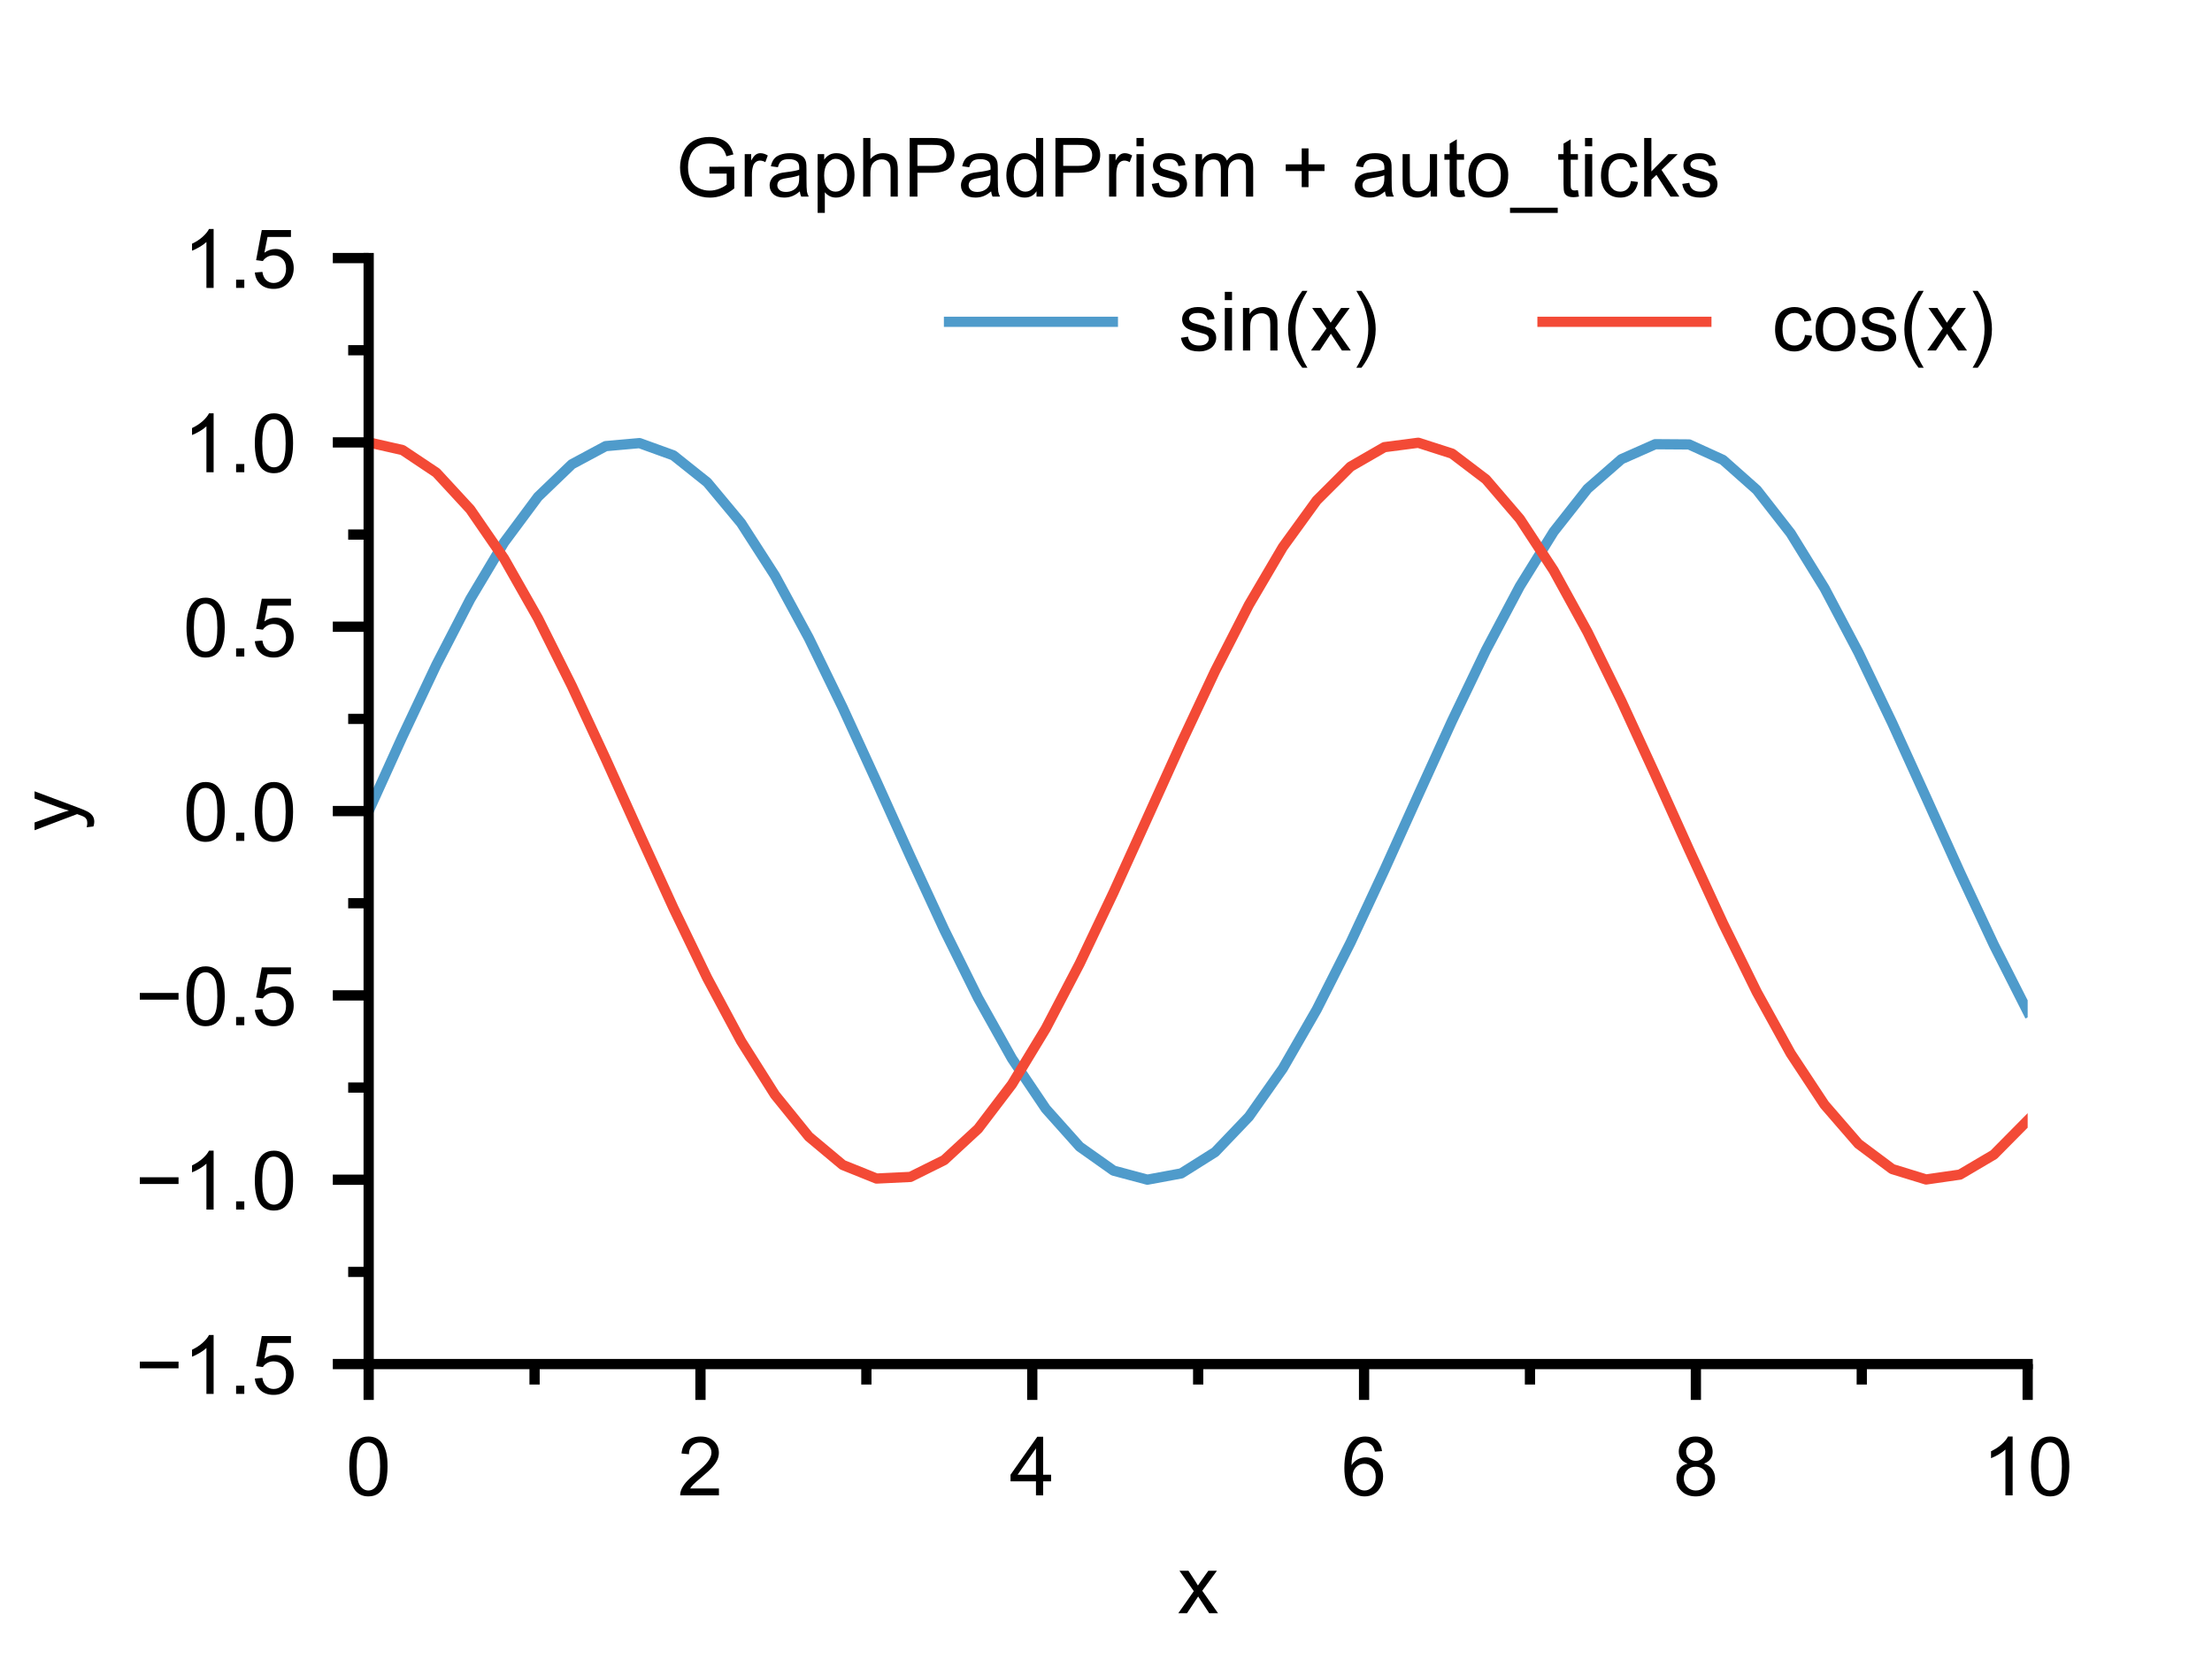
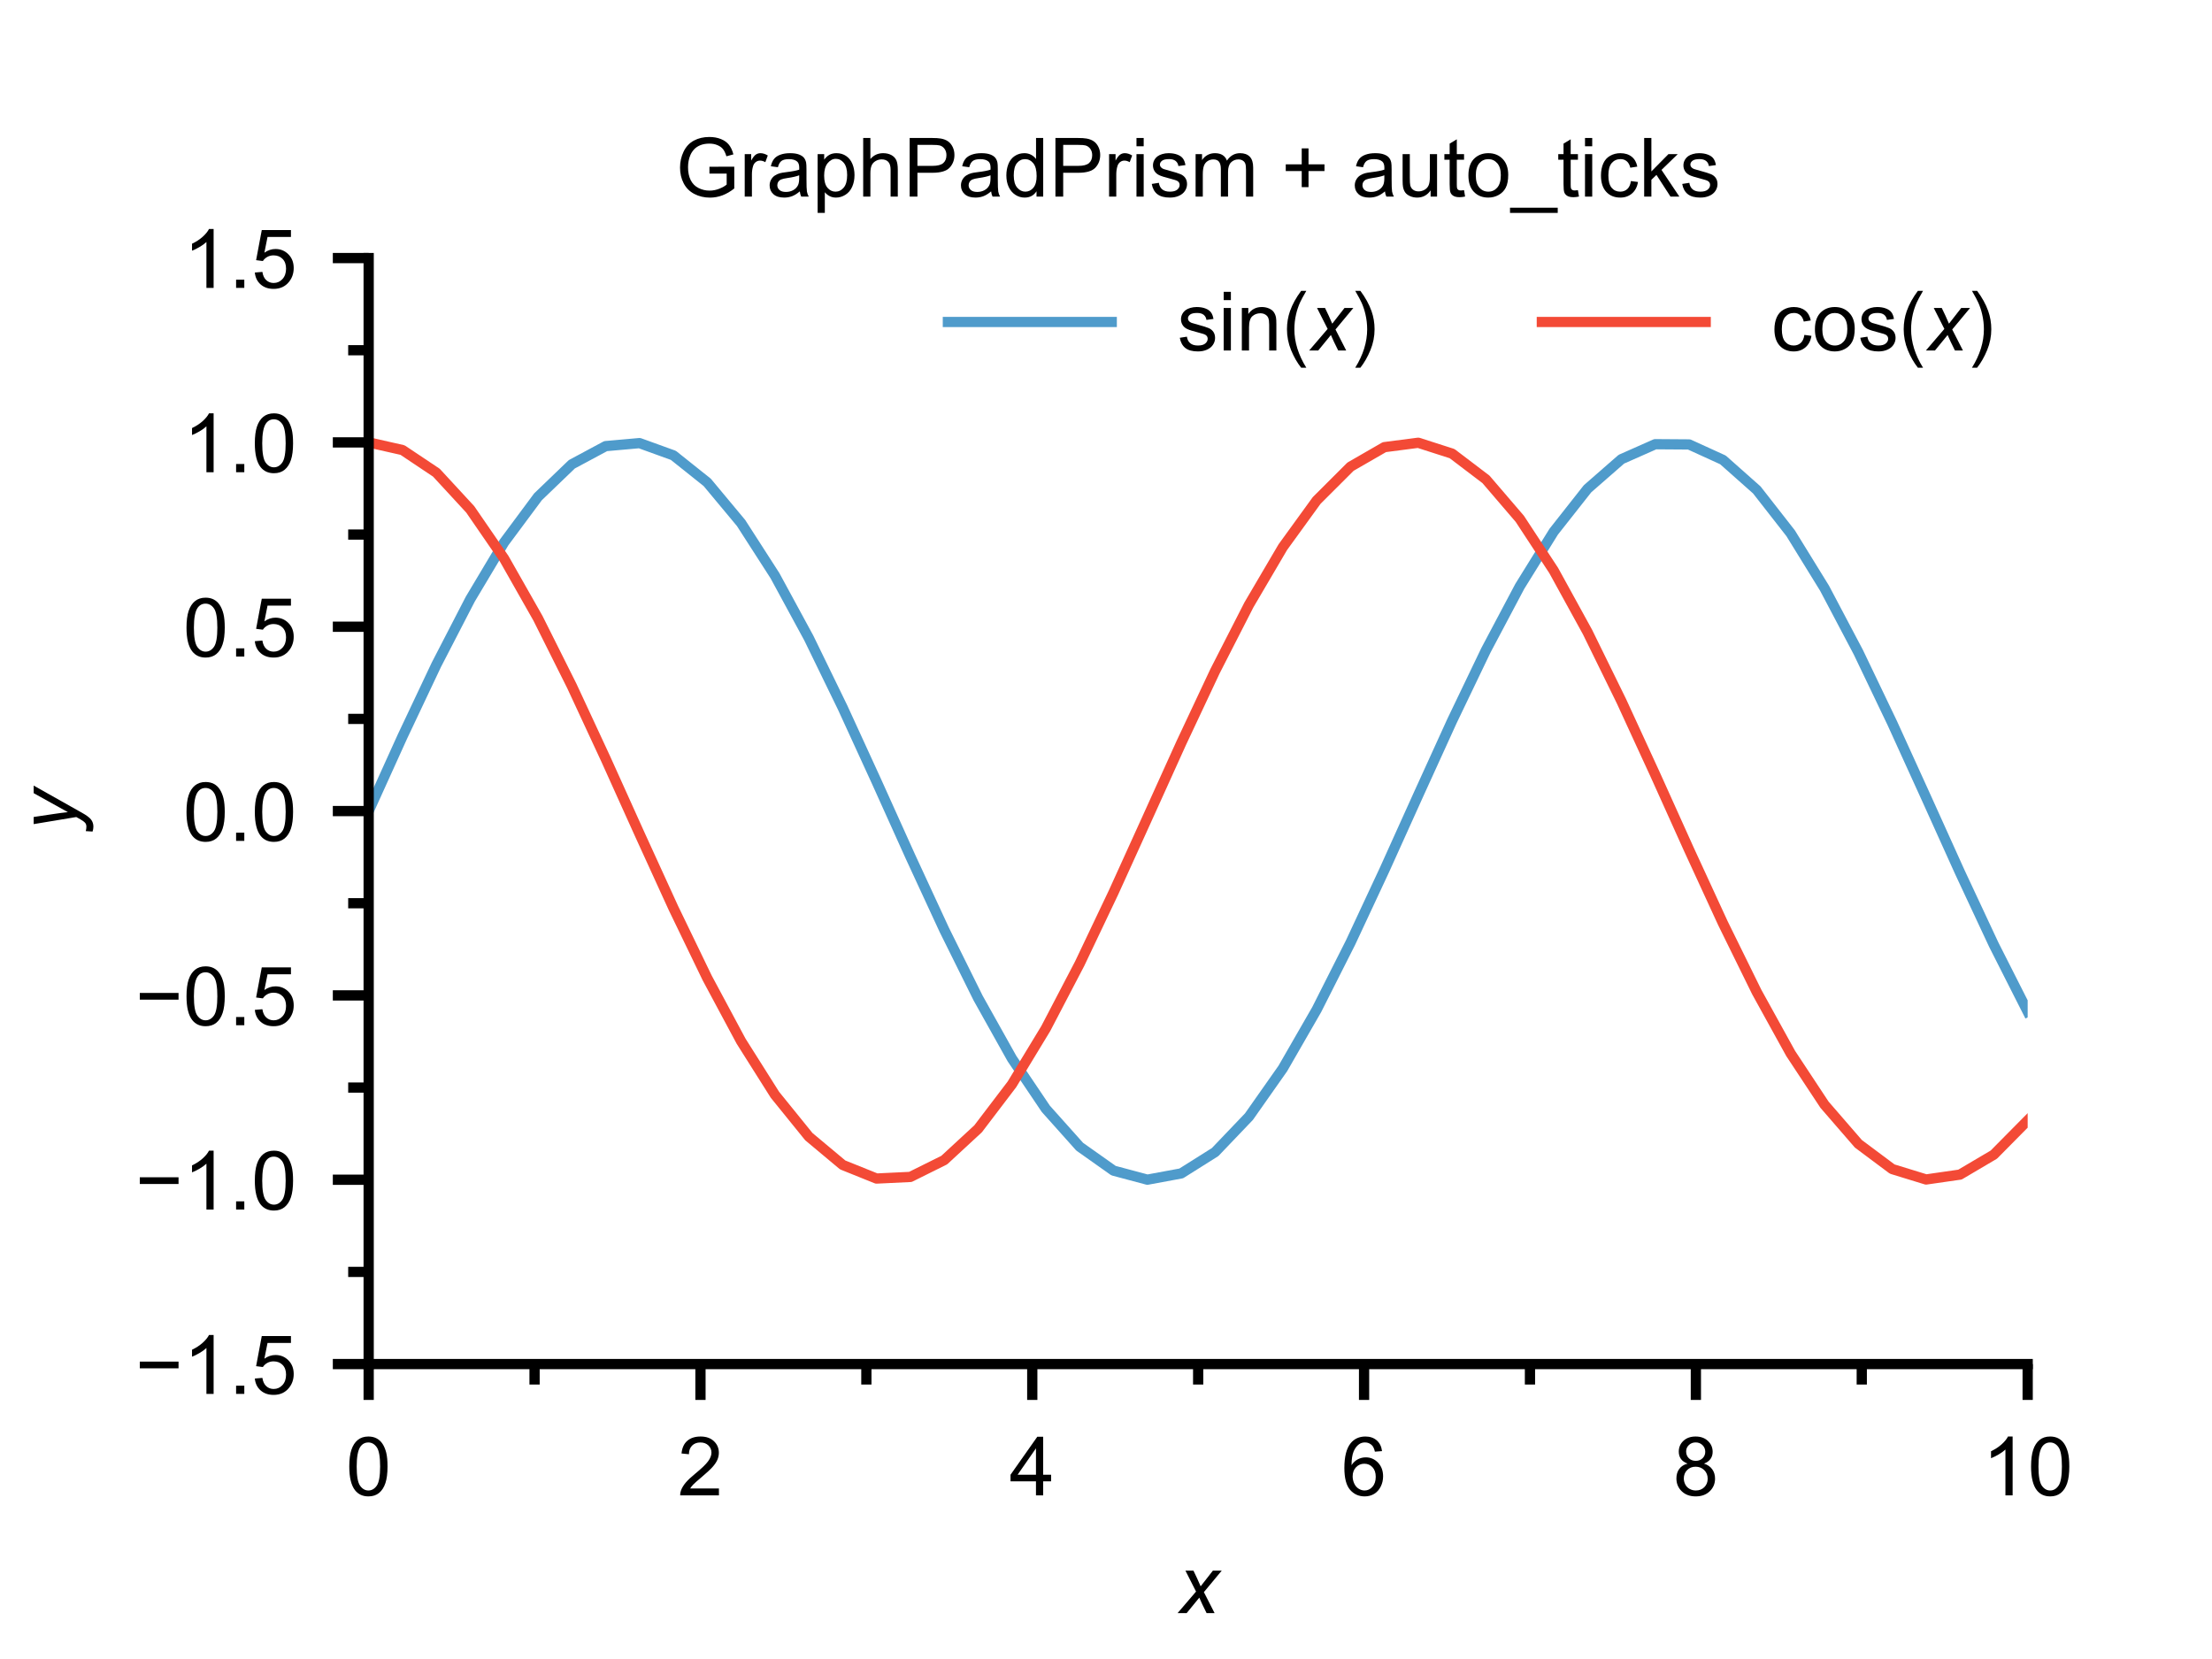
<svg xmlns="http://www.w3.org/2000/svg" xmlns:xlink="http://www.w3.org/1999/xlink" width="216pt" height="162pt" viewBox="0 0 216 162" version="1.1">
  <defs>
    <style type="text/css">*{stroke-linejoin: round; stroke-linecap: butt}</style>
  </defs>
  <g id="figure_1">
    <g id="patch_1">
      <path d="M 0 162  L 216 162  L 216 0  L 0 0  z " style="fill: #ffffff" />
    </g>
    <g id="axes_1">
      <g id="patch_2">
        <path d="M 36 133.2  L 198 133.2  L 198 25.2  L 36 25.2  z " style="fill: #ffffff" />
      </g>
      <g id="matplotlib.axis_1">
        <g id="xtick_1">
          <g id="line2d_1">
            <defs>
              <path id="m6d79fe782b" d="M 0 0  L 0 3.5  " style="stroke: #000000" />
            </defs>
            <g>
              <use xlink:href="#m6d79fe782b" x="36" y="133.2" style="stroke: #000000" />
            </g>
          </g>
          <g id="text_1">
            <g transform="translate(33.77562 146.0242) scale(0.08 -0.08)">
              <defs>
                <path id="ArialMT-13" d="M 266 2259  Q 266 3072 433 3567  Q 600 4063 929 4331  Q 1259 4600 1759 4600  Q 2128 4600 2406 4451  Q 2684 4303 2865 4023  Q 3047 3744 3150 3342  Q 3253 2941 3253 2259  Q 3253 1453 3087 958  Q 2922 463 2592 192  Q 2263 -78 1759 -78  Q 1097 -78 719 397  Q 266 969 266 2259  z M 844 2259  Q 844 1131 1108 757  Q 1372 384 1759 384  Q 2147 384 2411 759  Q 2675 1134 2675 2259  Q 2675 3391 2411 3762  Q 2147 4134 1753 4134  Q 1366 4134 1134 3806  Q 844 3388 844 2259  z " transform="scale(0.015625)" />
              </defs>
              <use xlink:href="#ArialMT-13" />
            </g>
          </g>
        </g>
        <g id="xtick_2">
          <g id="line2d_2">
            <g>
              <use xlink:href="#m6d79fe782b" x="68.4" y="133.2" style="stroke: #000000" />
            </g>
          </g>
          <g id="text_2">
            <g transform="translate(66.17562 146.0242) scale(0.08 -0.08)">
              <defs>
                <path id="ArialMT-15" d="M 3222 541  L 3222 0  L 194 0  Q 188 203 259 391  Q 375 700 629 1000  Q 884 1300 1366 1694  Q 2113 2306 2375 2664  Q 2638 3022 2638 3341  Q 2638 3675 2398 3904  Q 2159 4134 1775 4134  Q 1369 4134 1125 3890  Q 881 3647 878 3216  L 300 3275  Q 359 3922 746 4261  Q 1134 4600 1788 4600  Q 2447 4600 2831 4234  Q 3216 3869 3216 3328  Q 3216 3053 3103 2787  Q 2991 2522 2730 2228  Q 2469 1934 1863 1422  Q 1356 997 1212 845  Q 1069 694 975 541  L 3222 541  z " transform="scale(0.015625)" />
              </defs>
              <use xlink:href="#ArialMT-15" />
            </g>
          </g>
        </g>
        <g id="xtick_3">
          <g id="line2d_3">
            <g>
              <use xlink:href="#m6d79fe782b" x="100.8" y="133.2" style="stroke: #000000" />
            </g>
          </g>
          <g id="text_3">
            <g transform="translate(98.57563 146.0242) scale(0.08 -0.08)">
              <defs>
                <path id="ArialMT-17" d="M 2069 0  L 2069 1097  L 81 1097  L 81 1613  L 2172 4581  L 2631 4581  L 2631 1613  L 3250 1613  L 3250 1097  L 2631 1097  L 2631 0  L 2069 0  z M 2069 1613  L 2069 3678  L 634 1613  L 2069 1613  z " transform="scale(0.015625)" />
              </defs>
              <use xlink:href="#ArialMT-17" />
            </g>
          </g>
        </g>
        <g id="xtick_4">
          <g id="line2d_4">
            <g>
              <use xlink:href="#m6d79fe782b" x="133.2" y="133.2" style="stroke: #000000" />
            </g>
          </g>
          <g id="text_4">
            <g transform="translate(130.9756 146.0242) scale(0.08 -0.08)">
              <defs>
                <path id="ArialMT-19" d="M 3184 3459  L 2625 3416  Q 2550 3747 2413 3897  Q 2184 4138 1850 4138  Q 1581 4138 1378 3988  Q 1113 3794 959 3422  Q 806 3050 800 2363  Q 1003 2672 1297 2822  Q 1591 2972 1913 2972  Q 2475 2972 2870 2558  Q 3266 2144 3266 1488  Q 3266 1056 3080 686  Q 2894 316 2569 119  Q 2244 -78 1831 -78  Q 1128 -78 684 439  Q 241 956 241 2144  Q 241 3472 731 4075  Q 1159 4600 1884 4600  Q 2425 4600 2770 4297  Q 3116 3994 3184 3459  z M 888 1484  Q 888 1194 1011 928  Q 1134 663 1356 523  Q 1578 384 1822 384  Q 2178 384 2434 671  Q 2691 959 2691 1453  Q 2691 1928 2437 2201  Q 2184 2475 1800 2475  Q 1419 2475 1153 2201  Q 888 1928 888 1484  z " transform="scale(0.015625)" />
              </defs>
              <use xlink:href="#ArialMT-19" />
            </g>
          </g>
        </g>
        <g id="xtick_5">
          <g id="line2d_5">
            <g>
              <use xlink:href="#m6d79fe782b" x="165.6" y="133.2" style="stroke: #000000" />
            </g>
          </g>
          <g id="text_5">
            <g transform="translate(163.3756 146.0242) scale(0.08 -0.08)">
              <defs>
                <path id="ArialMT-1b" d="M 1131 2484  Q 781 2613 612 2850  Q 444 3088 444 3419  Q 444 3919 803 4259  Q 1163 4600 1759 4600  Q 2359 4600 2725 4251  Q 3091 3903 3091 3403  Q 3091 3084 2923 2848  Q 2756 2613 2416 2484  Q 2838 2347 3058 2040  Q 3278 1734 3278 1309  Q 3278 722 2862 322  Q 2447 -78 1769 -78  Q 1091 -78 675 323  Q 259 725 259 1325  Q 259 1772 486 2073  Q 713 2375 1131 2484  z M 1019 3438  Q 1019 3113 1228 2906  Q 1438 2700 1772 2700  Q 2097 2700 2305 2904  Q 2513 3109 2513 3406  Q 2513 3716 2298 3927  Q 2084 4138 1766 4138  Q 1444 4138 1231 3931  Q 1019 3725 1019 3438  z M 838 1322  Q 838 1081 952 856  Q 1066 631 1291 507  Q 1516 384 1775 384  Q 2178 384 2440 643  Q 2703 903 2703 1303  Q 2703 1709 2433 1975  Q 2163 2241 1756 2241  Q 1359 2241 1098 1978  Q 838 1716 838 1322  z " transform="scale(0.015625)" />
              </defs>
              <use xlink:href="#ArialMT-1b" />
            </g>
          </g>
        </g>
        <g id="xtick_6">
          <g id="line2d_6">
            <g>
              <use xlink:href="#m6d79fe782b" x="198" y="133.2" style="stroke: #000000" />
            </g>
          </g>
          <g id="text_6">
            <g transform="translate(193.5513 146.0242) scale(0.08 -0.08)">
              <defs>
                <path id="ArialMT-14" d="M 2384 0  L 1822 0  L 1822 3584  Q 1619 3391 1289 3197  Q 959 3003 697 2906  L 697 3450  Q 1169 3672 1522 3987  Q 1875 4303 2022 4600  L 2384 4600  L 2384 0  z " transform="scale(0.015625)" />
              </defs>
              <use xlink:href="#ArialMT-14" />
              <use xlink:href="#ArialMT-13" transform="translate(55.60938 0)" />
            </g>
          </g>
        </g>
        <g id="xtick_7">
          <g id="line2d_7">
            <defs>
              <path id="m981d4df445" d="M 0 0  L 0 2  " style="stroke: #000000" />
            </defs>
            <g>
              <use xlink:href="#m981d4df445" x="52.2" y="133.2" style="stroke: #000000" />
            </g>
          </g>
        </g>
        <g id="xtick_8">
          <g id="line2d_8">
            <g>
              <use xlink:href="#m981d4df445" x="84.6" y="133.2" style="stroke: #000000" />
            </g>
          </g>
        </g>
        <g id="xtick_9">
          <g id="line2d_9">
            <g>
              <use xlink:href="#m981d4df445" x="117" y="133.2" style="stroke: #000000" />
            </g>
          </g>
        </g>
        <g id="xtick_10">
          <g id="line2d_10">
            <g>
              <use xlink:href="#m981d4df445" x="149.4" y="133.2" style="stroke: #000000" />
            </g>
          </g>
        </g>
        <g id="xtick_11">
          <g id="line2d_11">
            <g>
              <use xlink:href="#m981d4df445" x="181.8" y="133.2" style="stroke: #000000" />
            </g>
          </g>
        </g>
        <g id="text_7">
          <g transform="translate(115 157.532) scale(0.08 -0.08)">
            <defs>
-               <path id="ArialMT-5b" d="M 47 0  L 1259 1725  L 138 3319  L 841 3319  L 1350 2541  Q 1494 2319 1581 2169  Q 1719 2375 1834 2534  L 2394 3319  L 3066 3319  L 1919 1756  L 3153 0  L 2463 0  L 1781 1031  L 1600 1309  L 728 0  L 47 0  z " transform="scale(0.015625)" />
-             </defs>
-             <use xlink:href="#ArialMT-5b" />
+               <path id="Arial-ItalicMT-5b" d="M -9 0  L 1434 1684  L 606 3319  L 1231 3319  L 1513 2728  Q 1669 2397 1794 2094  L 2750 3319  L 3441 3319  L 2047 1641  L 2884 0  L 2259 0  L 1928 675  Q 1822 891 1688 1209  L 700 0  L -9 0  z " transform="scale(0.015625)" />
+             </defs>
+             <use xlink:href="#Arial-ItalicMT-5b" transform="translate(0 0.140625)" />
          </g>
        </g>
      </g>
      <g id="matplotlib.axis_2">
        <g id="ytick_1">
          <g id="line2d_12">
            <defs>
              <path id="m93458c67e1" d="M 0 0  L -3.5 0  " style="stroke: #000000" />
            </defs>
            <g>
              <use xlink:href="#m93458c67e1" x="36" y="133.2" style="stroke: #000000" />
            </g>
          </g>
          <g id="text_8">
            <g transform="translate(13.2075 136.1121) scale(0.08 -0.08)">
              <defs>
                <path id="ArialMT-ed" d="M 3381 1997  L 356 1997  L 356 2522  L 3381 2522  L 3381 1997  z " transform="scale(0.015625)" />
                <path id="ArialMT-11" d="M 581 0  L 581 641  L 1222 641  L 1222 0  L 581 0  z " transform="scale(0.015625)" />
                <path id="ArialMT-18" d="M 266 1200  L 856 1250  Q 922 819 1161 601  Q 1400 384 1738 384  Q 2144 384 2425 690  Q 2706 997 2706 1503  Q 2706 1984 2436 2262  Q 2166 2541 1728 2541  Q 1456 2541 1237 2417  Q 1019 2294 894 2097  L 366 2166  L 809 4519  L 3088 4519  L 3088 3981  L 1259 3981  L 1013 2750  Q 1425 3038 1878 3038  Q 2478 3038 2890 2622  Q 3303 2206 3303 1553  Q 3303 931 2941 478  Q 2500 -78 1738 -78  Q 1113 -78 717 272  Q 322 622 266 1200  z " transform="scale(0.015625)" />
              </defs>
              <use xlink:href="#ArialMT-ed" />
              <use xlink:href="#ArialMT-14" transform="translate(58.40625 0)" />
              <use xlink:href="#ArialMT-11" transform="translate(114.0156 0)" />
              <use xlink:href="#ArialMT-18" transform="translate(141.7969 0)" />
            </g>
          </g>
        </g>
        <g id="ytick_2">
          <g id="line2d_13">
            <g>
              <use xlink:href="#m93458c67e1" x="36" y="115.2" style="stroke: #000000" />
            </g>
          </g>
          <g id="text_9">
            <g transform="translate(13.2075 118.1121) scale(0.08 -0.08)">
              <use xlink:href="#ArialMT-ed" />
              <use xlink:href="#ArialMT-14" transform="translate(58.40625 0)" />
              <use xlink:href="#ArialMT-11" transform="translate(114.0156 0)" />
              <use xlink:href="#ArialMT-13" transform="translate(141.7969 0)" />
            </g>
          </g>
        </g>
        <g id="ytick_3">
          <g id="line2d_14">
            <g>
              <use xlink:href="#m93458c67e1" x="36" y="97.2" style="stroke: #000000" />
            </g>
          </g>
          <g id="text_10">
            <g transform="translate(13.2075 100.1121) scale(0.08 -0.08)">
              <use xlink:href="#ArialMT-ed" />
              <use xlink:href="#ArialMT-13" transform="translate(58.40625 0)" />
              <use xlink:href="#ArialMT-11" transform="translate(114.0156 0)" />
              <use xlink:href="#ArialMT-18" transform="translate(141.7969 0)" />
            </g>
          </g>
        </g>
        <g id="ytick_4">
          <g id="line2d_15">
            <g>
              <use xlink:href="#m93458c67e1" x="36" y="79.2" style="stroke: #000000" />
            </g>
          </g>
          <g id="text_11">
            <g transform="translate(17.88 82.11211) scale(0.08 -0.08)">
              <use xlink:href="#ArialMT-13" />
              <use xlink:href="#ArialMT-11" transform="translate(55.60938 0)" />
              <use xlink:href="#ArialMT-13" transform="translate(83.39062 0)" />
            </g>
          </g>
        </g>
        <g id="ytick_5">
          <g id="line2d_16">
            <g>
              <use xlink:href="#m93458c67e1" x="36" y="61.2" style="stroke: #000000" />
            </g>
          </g>
          <g id="text_12">
            <g transform="translate(17.88 64.11211) scale(0.08 -0.08)">
              <use xlink:href="#ArialMT-13" />
              <use xlink:href="#ArialMT-11" transform="translate(55.60938 0)" />
              <use xlink:href="#ArialMT-18" transform="translate(83.39062 0)" />
            </g>
          </g>
        </g>
        <g id="ytick_6">
          <g id="line2d_17">
            <g>
              <use xlink:href="#m93458c67e1" x="36" y="43.2" style="stroke: #000000" />
            </g>
          </g>
          <g id="text_13">
            <g transform="translate(17.88 46.11211) scale(0.08 -0.08)">
              <use xlink:href="#ArialMT-14" />
              <use xlink:href="#ArialMT-11" transform="translate(55.60938 0)" />
              <use xlink:href="#ArialMT-13" transform="translate(83.39062 0)" />
            </g>
          </g>
        </g>
        <g id="ytick_7">
          <g id="line2d_18">
            <g>
              <use xlink:href="#m93458c67e1" x="36" y="25.2" style="stroke: #000000" />
            </g>
          </g>
          <g id="text_14">
            <g transform="translate(17.88 28.11211) scale(0.08 -0.08)">
              <use xlink:href="#ArialMT-14" />
              <use xlink:href="#ArialMT-11" transform="translate(55.60938 0)" />
              <use xlink:href="#ArialMT-18" transform="translate(83.39062 0)" />
            </g>
          </g>
        </g>
        <g id="ytick_8">
          <g id="line2d_19">
            <defs>
              <path id="m6bd791e11c" d="M 0 0  L -2 0  " style="stroke: #000000" />
            </defs>
            <g>
              <use xlink:href="#m6bd791e11c" x="36" y="124.2" style="stroke: #000000" />
            </g>
          </g>
        </g>
        <g id="ytick_9">
          <g id="line2d_20">
            <g>
              <use xlink:href="#m6bd791e11c" x="36" y="106.2" style="stroke: #000000" />
            </g>
          </g>
        </g>
        <g id="ytick_10">
          <g id="line2d_21">
            <g>
              <use xlink:href="#m6bd791e11c" x="36" y="88.2" style="stroke: #000000" />
            </g>
          </g>
        </g>
        <g id="ytick_11">
          <g id="line2d_22">
            <g>
              <use xlink:href="#m6bd791e11c" x="36" y="70.2" style="stroke: #000000" />
            </g>
          </g>
        </g>
        <g id="ytick_12">
          <g id="line2d_23">
            <g>
              <use xlink:href="#m6bd791e11c" x="36" y="52.2" style="stroke: #000000" />
            </g>
          </g>
        </g>
        <g id="ytick_13">
          <g id="line2d_24">
            <g>
              <use xlink:href="#m6bd791e11c" x="36" y="34.2" style="stroke: #000000" />
            </g>
          </g>
        </g>
        <g id="text_15">
-           <g transform="translate(7.52375 81.2) rotate(-90) scale(0.08 -0.08)">
-             <defs>
-               <path id="ArialMT-5c" d="M 397 -1278  L 334 -750  Q 519 -800 656 -800  Q 844 -800 956 -737  Q 1069 -675 1141 -563  Q 1194 -478 1313 -144  Q 1328 -97 1363 -6  L 103 3319  L 709 3319  L 1400 1397  Q 1534 1031 1641 628  Q 1738 1016 1872 1384  L 2581 3319  L 3144 3319  L 1881 -56  Q 1678 -603 1566 -809  Q 1416 -1088 1222 -1217  Q 1028 -1347 759 -1347  Q 597 -1347 397 -1278  z " transform="scale(0.015625)" />
-             </defs>
-             <use xlink:href="#ArialMT-5c" />
+           <g transform="translate(7.4475 81.2) rotate(-90) scale(0.08 -0.08)">
+             <defs>
+               <path id="Arial-ItalicMT-5c" d="M 0 -1281  L 34 -750  Q 209 -800 375 -800  Q 547 -800 653 -722  Q 791 -619 953 -334  L 1134 -9  L 581 3319  L 1138 3319  L 1388 1641  Q 1463 1144 1516 647  L 3000 3319  L 3591 3319  L 1475 -441  Q 1169 -991 931 -1169  Q 694 -1347 384 -1347  Q 188 -1347 0 -1281  z " transform="scale(0.015625)" />
+             </defs>
+             <use xlink:href="#Arial-ItalicMT-5c" transform="translate(0 0.140625)" />
          </g>
        </g>
      </g>
      <g id="line2d_25">
        <path d="M 36 79.2  L 39.306 71.904  L 42.612 64.911  L 45.918 58.511  L 49.224 52.969  L 52.531 48.516  L 55.837 45.337  L 59.143 43.563  L 62.449 43.269  L 65.755 44.466  L 69.061 47.104  L 72.367 51.074  L 75.673 56.212  L 78.98 62.304  L 82.286 69.097  L 85.592 76.31  L 88.898 83.642  L 92.204 90.79  L 95.51 97.457  L 98.816 103.367  L 102.122 108.273  L 105.429 111.972  L 108.735 114.312  L 112.041 115.194  L 115.347 114.582  L 118.653 112.501  L 121.959 109.039  L 125.265 104.338  L 128.571 98.593  L 131.878 92.044  L 135.184 84.962  L 138.49 77.64  L 141.796 70.383  L 145.102 63.492  L 148.408 57.253  L 151.714 51.925  L 155.02 47.729  L 158.327 44.84  L 161.633 43.376  L 164.939 43.399  L 168.245 44.908  L 171.551 47.841  L 174.857 52.074  L 178.163 57.434  L 181.469 63.697  L 184.776 70.604  L 188.082 77.867  L 191.388 85.186  L 194.694 92.256  L 198 98.785  " clip-path="url(#p5382000584)" style="fill: none; stroke: #4f9bcb; stroke-linecap: square" />
      </g>
      <g id="line2d_26">
        <path d="M 36 43.2  L 39.306 43.947  L 42.612 46.157  L 45.918 49.739  L 49.224 54.544  L 52.531 60.371  L 55.837 66.981  L 59.143 74.097  L 62.449 81.425  L 65.755 88.661  L 69.061 95.505  L 72.367 101.671  L 75.673 106.905  L 78.98 110.989  L 82.286 113.753  L 85.592 115.084  L 88.898 114.925  L 92.204 113.283  L 95.51 110.227  L 98.816 105.883  L 102.122 100.431  L 105.429 94.098  L 108.735 87.147  L 112.041 79.866  L 115.347 72.558  L 118.653 65.525  L 121.959 59.059  L 125.265 53.43  L 128.571 48.87  L 131.878 45.569  L 135.184 43.664  L 138.49 43.234  L 141.796 44.296  L 145.102 46.808  L 148.408 50.663  L 151.714 55.703  L 155.02 61.719  L 158.327 68.459  L 161.633 75.646  L 164.939 82.98  L 168.245 90.158  L 171.551 96.88  L 174.857 102.869  L 178.163 107.875  L 181.469 111.691  L 184.776 114.159  L 188.082 115.175  L 191.388 114.699  L 194.694 112.749  L 198 109.407  " clip-path="url(#p5382000584)" style="fill: none; stroke: #f34a36; stroke-linecap: square" />
      </g>
      <g id="patch_3">
        <path d="M 36 133.2  L 36 25.2  " style="fill: none; stroke: #000000; stroke-linejoin: miter; stroke-linecap: square" />
      </g>
      <g id="patch_4">
        <path d="M 36 133.2  L 198 133.2  " style="fill: none; stroke: #000000; stroke-linejoin: miter; stroke-linecap: square" />
      </g>
      <g id="text_16">
        <g transform="translate(65.97875 19.2) scale(0.08 -0.08)">
          <defs>
            <path id="ArialMT-2a" d="M 2638 1797  L 2638 2334  L 4578 2338  L 4578 638  Q 4131 281 3656 101  Q 3181 -78 2681 -78  Q 2006 -78 1454 211  Q 903 500 622 1047  Q 341 1594 341 2269  Q 341 2938 620 3517  Q 900 4097 1425 4378  Q 1950 4659 2634 4659  Q 3131 4659 3532 4498  Q 3934 4338 4162 4050  Q 4391 3763 4509 3300  L 3963 3150  Q 3859 3500 3706 3700  Q 3553 3900 3268 4020  Q 2984 4141 2638 4141  Q 2222 4141 1919 4014  Q 1616 3888 1430 3681  Q 1244 3475 1141 3228  Q 966 2803 966 2306  Q 966 1694 1177 1281  Q 1388 869 1791 669  Q 2194 469 2647 469  Q 3041 469 3416 620  Q 3791 772 3984 944  L 3984 1797  L 2638 1797  z " transform="scale(0.015625)" />
            <path id="ArialMT-55" d="M 416 0  L 416 3319  L 922 3319  L 922 2816  Q 1116 3169 1280 3281  Q 1444 3394 1641 3394  Q 1925 3394 2219 3213  L 2025 2691  Q 1819 2813 1613 2813  Q 1428 2813 1281 2702  Q 1134 2591 1072 2394  Q 978 2094 978 1738  L 978 0  L 416 0  z " transform="scale(0.015625)" />
            <path id="ArialMT-44" d="M 2588 409  Q 2275 144 1986 34  Q 1697 -75 1366 -75  Q 819 -75 525 192  Q 231 459 231 875  Q 231 1119 342 1320  Q 453 1522 633 1644  Q 813 1766 1038 1828  Q 1203 1872 1538 1913  Q 2219 1994 2541 2106  Q 2544 2222 2544 2253  Q 2544 2597 2384 2738  Q 2169 2928 1744 2928  Q 1347 2928 1158 2789  Q 969 2650 878 2297  L 328 2372  Q 403 2725 575 2942  Q 747 3159 1072 3276  Q 1397 3394 1825 3394  Q 2250 3394 2515 3294  Q 2781 3194 2906 3042  Q 3031 2891 3081 2659  Q 3109 2516 3109 2141  L 3109 1391  Q 3109 606 3145 398  Q 3181 191 3288 0  L 2700 0  Q 2613 175 2588 409  z M 2541 1666  Q 2234 1541 1622 1453  Q 1275 1403 1131 1340  Q 988 1278 909 1158  Q 831 1038 831 891  Q 831 666 1001 516  Q 1172 366 1500 366  Q 1825 366 2078 508  Q 2331 650 2450 897  Q 2541 1088 2541 1459  L 2541 1666  z " transform="scale(0.015625)" />
            <path id="ArialMT-53" d="M 422 -1272  L 422 3319  L 934 3319  L 934 2888  Q 1116 3141 1344 3267  Q 1572 3394 1897 3394  Q 2322 3394 2647 3175  Q 2972 2956 3137 2557  Q 3303 2159 3303 1684  Q 3303 1175 3120 767  Q 2938 359 2589 142  Q 2241 -75 1856 -75  Q 1575 -75 1351 44  Q 1128 163 984 344  L 984 -1272  L 422 -1272  z M 931 1641  Q 931 1000 1190 694  Q 1450 388 1819 388  Q 2194 388 2461 705  Q 2728 1022 2728 1688  Q 2728 2322 2467 2637  Q 2206 2953 1844 2953  Q 1484 2953 1207 2617  Q 931 2281 931 1641  z " transform="scale(0.015625)" />
            <path id="ArialMT-4b" d="M 422 0  L 422 4581  L 984 4581  L 984 2938  Q 1378 3394 1978 3394  Q 2347 3394 2619 3248  Q 2891 3103 3008 2847  Q 3125 2591 3125 2103  L 3125 0  L 2563 0  L 2563 2103  Q 2563 2525 2380 2717  Q 2197 2909 1863 2909  Q 1613 2909 1392 2779  Q 1172 2650 1078 2428  Q 984 2206 984 1816  L 984 0  L 422 0  z " transform="scale(0.015625)" />
            <path id="ArialMT-33" d="M 494 0  L 494 4581  L 2222 4581  Q 2678 4581 2919 4538  Q 3256 4481 3484 4323  Q 3713 4166 3852 3881  Q 3991 3597 3991 3256  Q 3991 2672 3619 2267  Q 3247 1863 2275 1863  L 1100 1863  L 1100 0  L 494 0  z M 1100 2403  L 2284 2403  Q 2872 2403 3119 2622  Q 3366 2841 3366 3238  Q 3366 3525 3220 3729  Q 3075 3934 2838 4000  Q 2684 4041 2272 4041  L 1100 4041  L 1100 2403  z " transform="scale(0.015625)" />
            <path id="ArialMT-47" d="M 2575 0  L 2575 419  Q 2259 -75 1647 -75  Q 1250 -75 917 144  Q 584 363 401 755  Q 219 1147 219 1656  Q 219 2153 384 2558  Q 550 2963 881 3178  Q 1213 3394 1622 3394  Q 1922 3394 2156 3267  Q 2391 3141 2538 2938  L 2538 4581  L 3097 4581  L 3097 0  L 2575 0  z M 797 1656  Q 797 1019 1065 703  Q 1334 388 1700 388  Q 2069 388 2326 689  Q 2584 991 2584 1609  Q 2584 2291 2321 2609  Q 2059 2928 1675 2928  Q 1300 2928 1048 2622  Q 797 2316 797 1656  z " transform="scale(0.015625)" />
            <path id="ArialMT-4c" d="M 425 3934  L 425 4581  L 988 4581  L 988 3934  L 425 3934  z M 425 0  L 425 3319  L 988 3319  L 988 0  L 425 0  z " transform="scale(0.015625)" />
            <path id="ArialMT-56" d="M 197 991  L 753 1078  Q 800 744 1014 566  Q 1228 388 1613 388  Q 2000 388 2187 545  Q 2375 703 2375 916  Q 2375 1106 2209 1216  Q 2094 1291 1634 1406  Q 1016 1563 777 1677  Q 538 1791 414 1992  Q 291 2194 291 2438  Q 291 2659 392 2848  Q 494 3038 669 3163  Q 800 3259 1026 3326  Q 1253 3394 1513 3394  Q 1903 3394 2198 3281  Q 2494 3169 2634 2976  Q 2775 2784 2828 2463  L 2278 2388  Q 2241 2644 2061 2787  Q 1881 2931 1553 2931  Q 1166 2931 1000 2803  Q 834 2675 834 2503  Q 834 2394 903 2306  Q 972 2216 1119 2156  Q 1203 2125 1616 2013  Q 2213 1853 2448 1751  Q 2684 1650 2818 1456  Q 2953 1263 2953 975  Q 2953 694 2789 445  Q 2625 197 2315 61  Q 2006 -75 1616 -75  Q 969 -75 630 194  Q 291 463 197 991  z " transform="scale(0.015625)" />
            <path id="ArialMT-50" d="M 422 0  L 422 3319  L 925 3319  L 925 2853  Q 1081 3097 1340 3245  Q 1600 3394 1931 3394  Q 2300 3394 2536 3241  Q 2772 3088 2869 2813  Q 3263 3394 3894 3394  Q 4388 3394 4653 3120  Q 4919 2847 4919 2278  L 4919 0  L 4359 0  L 4359 2091  Q 4359 2428 4304 2576  Q 4250 2725 4106 2815  Q 3963 2906 3769 2906  Q 3419 2906 3187 2673  Q 2956 2441 2956 1928  L 2956 0  L 2394 0  L 2394 2156  Q 2394 2531 2256 2718  Q 2119 2906 1806 2906  Q 1569 2906 1367 2781  Q 1166 2656 1075 2415  Q 984 2175 984 1722  L 984 0  L 422 0  z " transform="scale(0.015625)" />
            <path id="ArialMT-3" transform="scale(0.015625)" />
            <path id="ArialMT-e" d="M 1603 741  L 1603 1997  L 356 1997  L 356 2522  L 1603 2522  L 1603 3769  L 2134 3769  L 2134 2522  L 3381 2522  L 3381 1997  L 2134 1997  L 2134 741  L 1603 741  z " transform="scale(0.015625)" />
            <path id="ArialMT-58" d="M 2597 0  L 2597 488  Q 2209 -75 1544 -75  Q 1250 -75 995 37  Q 741 150 617 320  Q 494 491 444 738  Q 409 903 409 1263  L 409 3319  L 972 3319  L 972 1478  Q 972 1038 1006 884  Q 1059 663 1231 536  Q 1403 409 1656 409  Q 1909 409 2131 539  Q 2353 669 2445 892  Q 2538 1116 2538 1541  L 2538 3319  L 3100 3319  L 3100 0  L 2597 0  z " transform="scale(0.015625)" />
            <path id="ArialMT-57" d="M 1650 503  L 1731 6  Q 1494 -44 1306 -44  Q 1000 -44 831 53  Q 663 150 594 308  Q 525 466 525 972  L 525 2881  L 113 2881  L 113 3319  L 525 3319  L 525 4141  L 1084 4478  L 1084 3319  L 1650 3319  L 1650 2881  L 1084 2881  L 1084 941  Q 1084 700 1114 631  Q 1144 563 1211 522  Q 1278 481 1403 481  Q 1497 481 1650 503  z " transform="scale(0.015625)" />
            <path id="ArialMT-52" d="M 213 1659  Q 213 2581 725 3025  Q 1153 3394 1769 3394  Q 2453 3394 2887 2945  Q 3322 2497 3322 1706  Q 3322 1066 3130 698  Q 2938 331 2570 128  Q 2203 -75 1769 -75  Q 1072 -75 642 372  Q 213 819 213 1659  z M 791 1659  Q 791 1022 1069 705  Q 1347 388 1769 388  Q 2188 388 2466 706  Q 2744 1025 2744 1678  Q 2744 2294 2464 2611  Q 2184 2928 1769 2928  Q 1347 2928 1069 2612  Q 791 2297 791 1659  z " transform="scale(0.015625)" />
            <path id="ArialMT-42" d="M -97 -1272  L -97 -866  L 3631 -866  L 3631 -1272  L -97 -1272  z " transform="scale(0.015625)" />
            <path id="ArialMT-46" d="M 2588 1216  L 3141 1144  Q 3050 572 2676 248  Q 2303 -75 1759 -75  Q 1078 -75 664 370  Q 250 816 250 1647  Q 250 2184 428 2587  Q 606 2991 970 3192  Q 1334 3394 1763 3394  Q 2303 3394 2647 3120  Q 2991 2847 3088 2344  L 2541 2259  Q 2463 2594 2264 2762  Q 2066 2931 1784 2931  Q 1359 2931 1093 2626  Q 828 2322 828 1663  Q 828 994 1084 691  Q 1341 388 1753 388  Q 2084 388 2306 591  Q 2528 794 2588 1216  z " transform="scale(0.015625)" />
            <path id="ArialMT-4e" d="M 425 0  L 425 4581  L 988 4581  L 988 1969  L 2319 3319  L 3047 3319  L 1778 2088  L 3175 0  L 2481 0  L 1384 1697  L 988 1316  L 988 0  L 425 0  z " transform="scale(0.015625)" />
          </defs>
          <use xlink:href="#ArialMT-2a" />
          <use xlink:href="#ArialMT-55" transform="translate(77.78125 0)" />
          <use xlink:href="#ArialMT-44" transform="translate(111.0781 0)" />
          <use xlink:href="#ArialMT-53" transform="translate(166.6875 0)" />
          <use xlink:href="#ArialMT-4b" transform="translate(222.2969 0)" />
          <use xlink:href="#ArialMT-33" transform="translate(277.9062 0)" />
          <use xlink:href="#ArialMT-44" transform="translate(344.6094 0)" />
          <use xlink:href="#ArialMT-47" transform="translate(400.2188 0)" />
          <use xlink:href="#ArialMT-33" transform="translate(455.8281 0)" />
          <use xlink:href="#ArialMT-55" transform="translate(522.5312 0)" />
          <use xlink:href="#ArialMT-4c" transform="translate(555.8281 0)" />
          <use xlink:href="#ArialMT-56" transform="translate(578.0469 0)" />
          <use xlink:href="#ArialMT-50" transform="translate(628.0469 0)" />
          <use xlink:href="#ArialMT-3" transform="translate(711.3438 0)" />
          <use xlink:href="#ArialMT-e" transform="translate(739.125 0)" />
          <use xlink:href="#ArialMT-3" transform="translate(797.5312 0)" />
          <use xlink:href="#ArialMT-44" transform="translate(825.3125 0)" />
          <use xlink:href="#ArialMT-58" transform="translate(880.9219 0)" />
          <use xlink:href="#ArialMT-57" transform="translate(936.5312 0)" />
          <use xlink:href="#ArialMT-52" transform="translate(964.3125 0)" />
          <use xlink:href="#ArialMT-42" transform="translate(1019.922 0)" />
          <use xlink:href="#ArialMT-57" transform="translate(1075.531 0)" />
          <use xlink:href="#ArialMT-4c" transform="translate(1103.312 0)" />
          <use xlink:href="#ArialMT-46" transform="translate(1125.531 0)" />
          <use xlink:href="#ArialMT-4e" transform="translate(1175.531 0)" />
          <use xlink:href="#ArialMT-56" transform="translate(1225.531 0)" />
        </g>
      </g>
      <g id="legend_1">
        <g id="line2d_27">
-           <path d="M 92.67 31.424  L 100.67 31.424  L 108.67 31.424  " style="fill: none; stroke: #4f9bcb; stroke-linecap: square" />
+           <path d="M 92.56 31.44  L 100.56 31.44  L 108.56 31.44  " style="fill: none; stroke: #4f9bcb; stroke-linecap: square" />
        </g>
        <g id="text_17">
-           <g transform="translate(115.07 34.22422) scale(0.08 -0.08)">
+           <g transform="translate(114.96 34.24) scale(0.08 -0.08)">
            <defs>
              <path id="ArialMT-51" d="M 422 0  L 422 3319  L 928 3319  L 928 2847  Q 1294 3394 1984 3394  Q 2284 3394 2536 3286  Q 2788 3178 2913 3003  Q 3038 2828 3088 2588  Q 3119 2431 3119 2041  L 3119 0  L 2556 0  L 2556 2019  Q 2556 2363 2490 2533  Q 2425 2703 2258 2804  Q 2091 2906 1866 2906  Q 1506 2906 1245 2678  Q 984 2450 984 1813  L 984 0  L 422 0  z " transform="scale(0.015625)" />
              <path id="ArialMT-b" d="M 1497 -1347  Q 1031 -759 709 28  Q 388 816 388 1659  Q 388 2403 628 3084  Q 909 3875 1497 4659  L 1900 4659  Q 1522 4009 1400 3731  Q 1209 3300 1100 2831  Q 966 2247 966 1656  Q 966 153 1900 -1347  L 1497 -1347  z " transform="scale(0.015625)" />
              <path id="ArialMT-c" d="M 791 -1347  L 388 -1347  Q 1322 153 1322 1656  Q 1322 2244 1188 2822  Q 1081 3291 891 3722  Q 769 4003 388 4659  L 791 4659  Q 1378 3875 1659 3084  Q 1900 2403 1900 1659  Q 1900 816 1576 28  Q 1253 -759 791 -1347  z " transform="scale(0.015625)" />
            </defs>
-             <use xlink:href="#ArialMT-56" />
-             <use xlink:href="#ArialMT-4c" transform="translate(50 0)" />
-             <use xlink:href="#ArialMT-51" transform="translate(72.21875 0)" />
-             <use xlink:href="#ArialMT-b" transform="translate(127.8281 0)" />
-             <use xlink:href="#ArialMT-5b" transform="translate(161.125 0)" />
-             <use xlink:href="#ArialMT-c" transform="translate(211.125 0)" />
+             <use xlink:href="#ArialMT-56" transform="translate(0 0.203125)" />
+             <use xlink:href="#ArialMT-4c" transform="translate(50 0.203125)" />
+             <use xlink:href="#ArialMT-51" transform="translate(72.2168 0.203125)" />
+             <use xlink:href="#ArialMT-b" transform="translate(127.832 0.203125)" />
+             <use xlink:href="#Arial-ItalicMT-5b" transform="translate(161.1328 0.203125)" />
+             <use xlink:href="#ArialMT-c" transform="translate(211.1328 0.203125)" />
          </g>
        </g>
        <g id="line2d_28">
-           <path d="M 150.624 31.424  L 158.624 31.424  L 166.624 31.424  " style="fill: none; stroke: #f34a36; stroke-linecap: square" />
+           <path d="M 150.56 31.44  L 158.56 31.44  L 166.56 31.44  " style="fill: none; stroke: #f34a36; stroke-linecap: square" />
        </g>
        <g id="text_18">
-           <g transform="translate(173.0238 34.22422) scale(0.08 -0.08)">
-             <use xlink:href="#ArialMT-46" />
-             <use xlink:href="#ArialMT-52" transform="translate(50 0)" />
-             <use xlink:href="#ArialMT-56" transform="translate(105.6094 0)" />
-             <use xlink:href="#ArialMT-b" transform="translate(155.6094 0)" />
-             <use xlink:href="#ArialMT-5b" transform="translate(188.9062 0)" />
-             <use xlink:href="#ArialMT-c" transform="translate(238.9062 0)" />
+           <g transform="translate(172.96 34.24) scale(0.08 -0.08)">
+             <use xlink:href="#ArialMT-46" transform="translate(0 0.203125)" />
+             <use xlink:href="#ArialMT-52" transform="translate(50 0.203125)" />
+             <use xlink:href="#ArialMT-56" transform="translate(105.6152 0.203125)" />
+             <use xlink:href="#ArialMT-b" transform="translate(155.6152 0.203125)" />
+             <use xlink:href="#Arial-ItalicMT-5b" transform="translate(188.916 0.203125)" />
+             <use xlink:href="#ArialMT-c" transform="translate(238.916 0.203125)" />
          </g>
        </g>
      </g>
    </g>
  </g>
  <defs>
    <clipPath id="p5382000584">
      <rect x="36" y="25.2" width="162" height="108" />
    </clipPath>
  </defs>
</svg>
